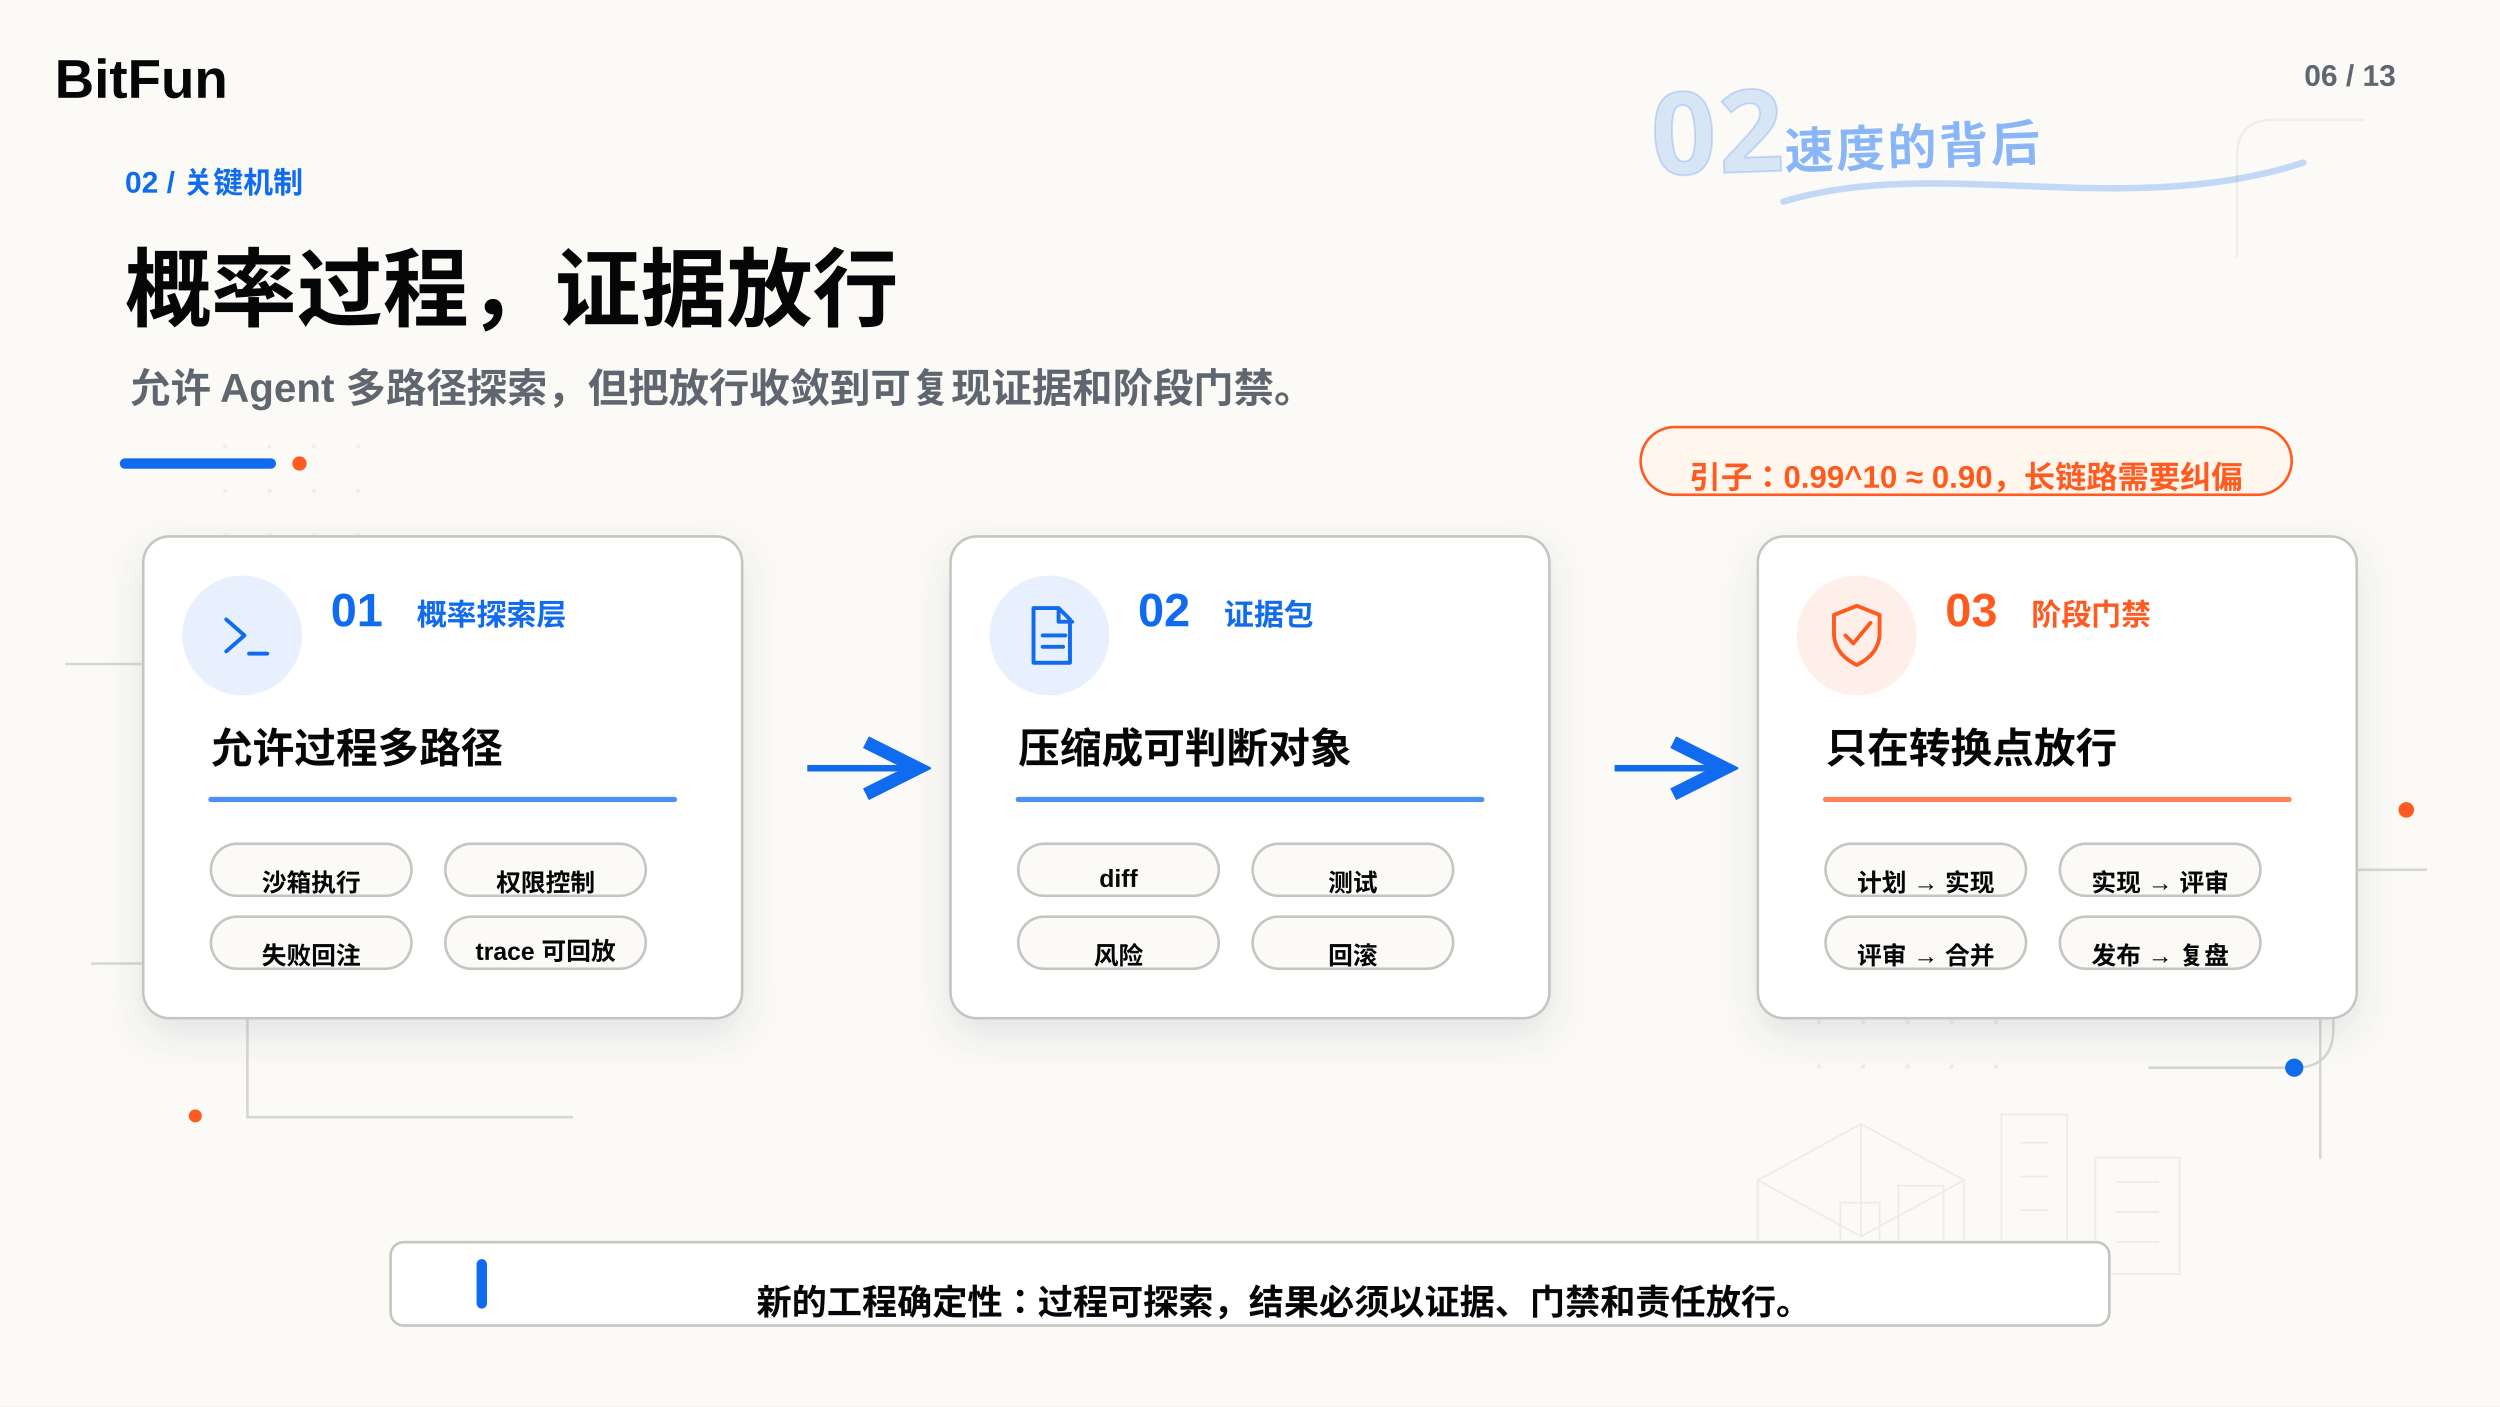
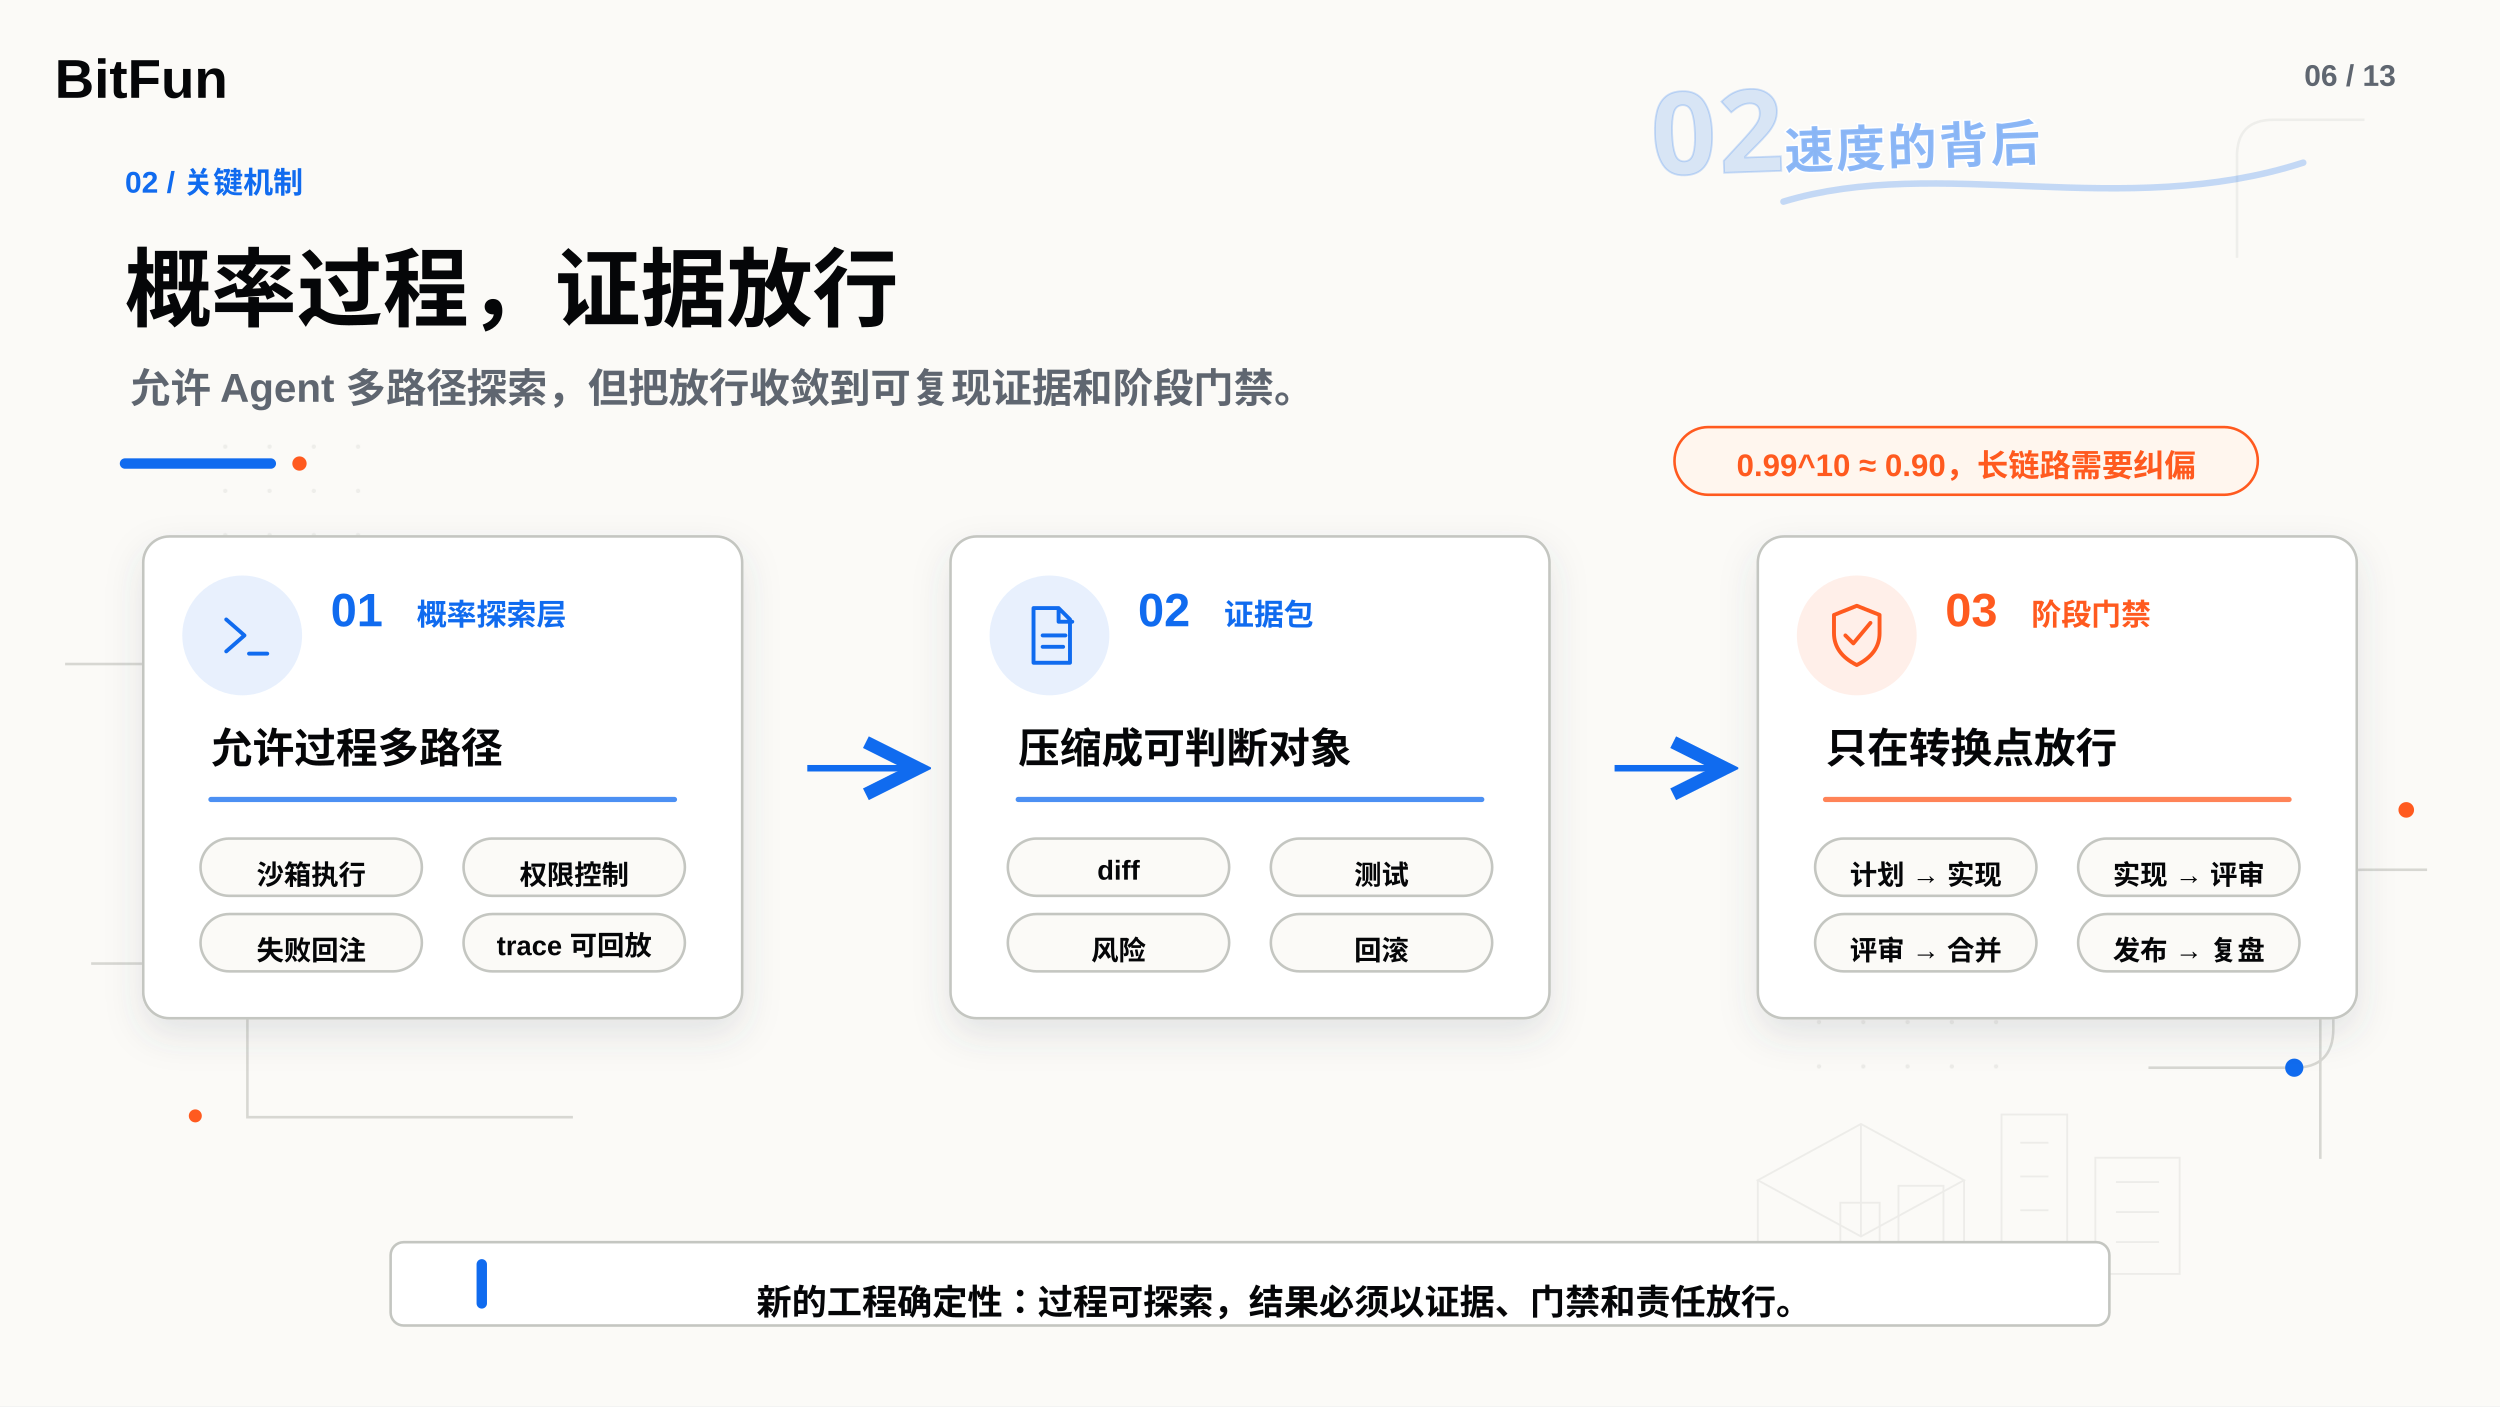
<svg xmlns="http://www.w3.org/2000/svg" width="1920" height="1080" viewBox="0 0 1920 1080">
  <defs>
    <pattern id="lightDots" width="34" height="34" patternUnits="userSpaceOnUse">
      <circle cx="3" cy="3" r="1.7" fill="#C4C6C1" opacity="0.55" />
    </pattern>
    <filter id="paperShadow" x="-18%" y="-18%" width="136%" height="150%">
      <feDropShadow dx="0" dy="12" stdDeviation="14" flood-color="#4B5563" flood-opacity="0.13" />
    </filter>
    <marker id="arrowBlue" markerWidth="12" markerHeight="12" refX="9" refY="6" orient="auto" markerUnits="strokeWidth">
      <path d="M2 2 L10 6 L2 10" fill="none" stroke="#106BEF" stroke-width="2" />
    </marker>
    <marker id="arrowGray" markerWidth="12" markerHeight="12" refX="9" refY="6" orient="auto" markerUnits="strokeWidth">
      <path d="M2 2 L10 6 L2 10" fill="none" stroke="#A5A9AE" stroke-width="2" />
    </marker>
  </defs>
  <rect width="1920" height="1080" fill="#FBFAF7" />
  <path d="M1816 92 h-70 q-28 0 -28 28 v78" stroke="#D7D7D2" stroke-width="2" fill="none" opacity="0.34" />
  <path d="M1782 890 v-190 q0 -32 32 -32 h50" stroke="#D7D7D2" stroke-width="2" fill="none" />
  <path d="M1650 820 h112 q30 0 30 -30 v-80" stroke="#D7D7D2" stroke-width="2" fill="none" />
  <circle cx="1800" cy="708" r="7" fill="#FFFFFF" stroke="#C4C6C1" stroke-width="2" />
  <circle cx="1762" cy="820" r="7" fill="#106BEF" />
  <circle cx="1848" cy="622" r="6" fill="#FF5A1F" />
  <rect x="1378" y="720" width="180" height="120" fill="url(#lightDots)" opacity="0.48" />
  <rect x="152" y="318" width="128" height="96" fill="url(#lightDots)" opacity="0.42" />
  <path d="M70 740 h120 v118 h250" stroke="#D7D7D2" stroke-width="2" fill="none" />
  <path d="M50 510 h116 q26 0 26 26 v52" stroke="#D7D7D2" stroke-width="2" fill="none" />
  <circle cx="150" cy="857" r="5" fill="#FF5A1F" />
  <g opacity="0.26" transform="translate(1350 820) scale(0.72)">
    <path d="M0 120 L110 60 L220 120 L110 180 Z" fill="none" stroke="#C4C6C1" stroke-width="2" />
    <path d="M110 60 V180 M0 120 V220 M220 120 V220 M0 220 H320" stroke="#C4C6C1" stroke-width="2" fill="none" />
    <path d="M260 50 h70 v170 h-70 Z M280 80 h30 M280 116 h30 M280 152 h30" stroke="#C4C6C1" stroke-width="2" fill="none" />
    <path d="M360 96 h90 v124 h-90 Z M382 122 h46 M382 154 h46 M382 186 h46" stroke="#C4C6C1" stroke-width="2" fill="none" />
    <path d="M88 144 h42 v76 h-42 Z M150 126 h48 v94 h-48 Z" stroke="#C4C6C1" stroke-width="2" fill="none" />
  </g>
  <g transform="rotate(-2 1508 104)">
    <text x="1268" y="58" style="font-family:'Arial Black','Microsoft YaHei','Noto Sans SC',sans-serif;font-size:88px;font-weight:900;letter-spacing:1.4px;fill:#106BEF;fill-opacity:0.15;stroke:#106BEF;stroke-width:1.4;stroke-opacity:0.2;paint-order:stroke">02</text>
    <text x="1370" y="92" style="font-family:'Microsoft YaHei','Noto Sans SC','Segoe UI',sans-serif;font-size:38px;font-weight:900;letter-spacing:1.6px;fill:#106BEF;stroke:#FFFFFF;stroke-width:2.4;paint-order:stroke;fill-opacity:0.48">速度的背后</text>
    <path d="M1368 150 C1488 118 1628 174 1768 134" stroke="#106BEF" stroke-width="5" stroke-linecap="round" fill="none" opacity="0.24" />
  </g>
  <style>
      text { font-family: "Microsoft YaHei", "Noto Sans SC", "PingFang SC", "Segoe UI", Arial, sans-serif; dominant-baseline: hanging; }
      .brand5 { font-size: 42px; font-weight: 900; fill: #050608; }
      .num5 { font-family: "Arial", "Microsoft YaHei", sans-serif; font-weight: 900; fill: #050608; }
      .h15 { font-size: 68px; font-weight: 900; fill: #050608; letter-spacing: 0; }
      .h25 { font-size: 58px; font-weight: 900; fill: #050608; letter-spacing: 0; }
      .sub5 { font-size: 31px; font-weight: 560; fill: #5F6670; }
      .body5 { font-size: 30px; font-weight: 700; fill: #050608; }
      .muted5 { font-size: 24px; font-weight: 560; fill: #5F6670; }
      .label5 { font-size: 29px; font-weight: 900; fill: #050608; }
      .small5 { font-size: 23px; font-weight: 760; fill: #5F6670; }
      .micro5 { font-size: 19px; font-weight: 760; fill: #5F6670; }
    </style>
  <text x="42" y="46" class="brand5">BitFun</text>
  <text x="1840" y="50" class="small5" text-anchor="end">06 / 13</text>
  <text x="96" y="132" class="small5" style="fill:#106BEF;font-weight:900">02 / 关键机制</text>
  <text x="96" y="188" class="h15" style="font-size:66px">概率过程，证据放行</text>
  <text x="100" y="282" class="sub5">允许 Agent 多路径探索，但把放行收敛到可复现证据和阶段门禁。</text>
  <path d="M96 356 h112" stroke="#106BEF" stroke-width="8" stroke-linecap="round" />
  <circle cx="230" cy="356" r="5.5" fill="#FF5A1F" />
-   <rect x="1260" y="328" width="500" height="52" rx="26" fill="#FFF6EE" stroke="#FF5A1F" stroke-width="2" />
-   <text x="1510" y="354" class="small5" text-anchor="middle" dominant-baseline="middle" style="font-size:24px;fill:#FF5A1F;font-weight:900">引子：0.99^10 ≈ 0.90，长链路需要纠偏</text>
+   <rect x="1286" y="328" width="448" height="52" rx="26" fill="#FFF6EE" stroke="#FF5A1F" stroke-width="2" />
+   <text x="1510" y="349" class="small5" text-anchor="middle" dominant-baseline="middle" style="font-size:24px;fill:#FF5A1F;font-weight:900">0.99^10 ≈ 0.90，长链路需要纠偏</text>
  <rect x="110" y="412" width="460" height="370" rx="20" fill="#FFFFFF" stroke="#C4C6C1" stroke-width="2" filter="url(#paperShadow)" />
  <circle cx="186" cy="488" r="46" fill="#106BEF" opacity="0.10" />
  <g transform="translate(158 460) scale(0.875)">
    <path d="M18 18 L34 32 L18 46" stroke="#106BEF" stroke-width="3.429" stroke-linecap="round" stroke-linejoin="round" fill="none" />
    <path d="M38 48 h16" stroke="#106BEF" stroke-width="3.429" stroke-linecap="round" stroke-linejoin="round" fill="none" />
  </g>
  <text x="254" y="456" class="num5" style="font-size:36px;fill:#106BEF">01</text>
  <text x="320" y="460" class="small5" style="font-size:23px;fill:#106BEF;font-weight:900">概率探索层</text>
  <text x="162" y="558" class="num5" style="font-size:32px;fill:#050608">允许过程多路径</text>
  <path d="M162 614 H518" stroke="#106BEF" stroke-width="4" stroke-linecap="round" opacity="0.75" />
-   <rect x="162" y="648" width="154" height="40" rx="20" fill="#FBFAF7" stroke="#C4C6C1" stroke-width="2" />
-   <text x="239" y="668" class="small5" text-anchor="middle" dominant-baseline="middle" style="font-size:19px;fill:#050608;font-weight:900">沙箱执行</text>
-   <rect x="342" y="648" width="154" height="40" rx="20" fill="#FBFAF7" stroke="#C4C6C1" stroke-width="2" />
-   <text x="419" y="668" class="small5" text-anchor="middle" dominant-baseline="middle" style="font-size:19px;fill:#050608;font-weight:900">权限控制</text>
-   <rect x="162" y="704" width="154" height="40" rx="20" fill="#FBFAF7" stroke="#C4C6C1" stroke-width="2" />
-   <text x="239" y="724" class="small5" text-anchor="middle" dominant-baseline="middle" style="font-size:19px;fill:#050608;font-weight:900">失败回注</text>
-   <rect x="342" y="704" width="154" height="40" rx="20" fill="#FBFAF7" stroke="#C4C6C1" stroke-width="2" />
-   <text x="419" y="724" class="small5" text-anchor="middle" dominant-baseline="middle" style="font-size:19px;fill:#050608;font-weight:900">trace 可回放</text>
+   <rect x="154" y="644" width="170" height="44" rx="22" fill="#FBFAF7" stroke="#C4C6C1" stroke-width="2" />
+   <text x="239" y="661" class="small5" text-anchor="middle" dominant-baseline="middle" style="font-size:21px;fill:#050608;font-weight:900">沙箱执行</text>
+   <rect x="356" y="644" width="170" height="44" rx="22" fill="#FBFAF7" stroke="#C4C6C1" stroke-width="2" />
+   <text x="441" y="661" class="small5" text-anchor="middle" dominant-baseline="middle" style="font-size:21px;fill:#050608;font-weight:900">权限控制</text>
+   <rect x="154" y="702" width="170" height="44" rx="22" fill="#FBFAF7" stroke="#C4C6C1" stroke-width="2" />
+   <text x="239" y="719" class="small5" text-anchor="middle" dominant-baseline="middle" style="font-size:21px;fill:#050608;font-weight:900">失败回注</text>
+   <rect x="356" y="702" width="170" height="44" rx="22" fill="#FBFAF7" stroke="#C4C6C1" stroke-width="2" />
+   <text x="441" y="719" class="small5" text-anchor="middle" dominant-baseline="middle" style="font-size:21px;fill:#050608;font-weight:900">trace 可回放</text>
  <path d="M620 590 H700" stroke="#106BEF" stroke-width="5" fill="none" marker-end="url(#arrowBlue)" />
  <rect x="730" y="412" width="460" height="370" rx="20" fill="#FFFFFF" stroke="#C4C6C1" stroke-width="2" filter="url(#paperShadow)" />
  <circle cx="806" cy="488" r="46" fill="#106BEF" opacity="0.10" />
  <g transform="translate(778 460) scale(0.875)">
    <path d="M18 8 h22 l10 10 v38 H18 Z M40 8 v12 h12 M26 32 h20 M26 42 h18" stroke="#106BEF" stroke-width="3.429" stroke-linecap="round" stroke-linejoin="round" fill="none" />
  </g>
  <text x="874" y="456" class="num5" style="font-size:36px;fill:#106BEF">02</text>
  <text x="940" y="460" class="small5" style="font-size:23px;fill:#106BEF;font-weight:900">证据包</text>
  <text x="782" y="558" class="num5" style="font-size:32px;fill:#050608">压缩成可判断对象</text>
  <path d="M782 614 H1138" stroke="#106BEF" stroke-width="4" stroke-linecap="round" opacity="0.75" />
-   <rect x="782" y="648" width="154" height="40" rx="20" fill="#FBFAF7" stroke="#C4C6C1" stroke-width="2" />
-   <text x="859" y="668" class="small5" text-anchor="middle" dominant-baseline="middle" style="font-size:19px;fill:#050608;font-weight:900">diff</text>
-   <rect x="962" y="648" width="154" height="40" rx="20" fill="#FBFAF7" stroke="#C4C6C1" stroke-width="2" />
-   <text x="1039" y="668" class="small5" text-anchor="middle" dominant-baseline="middle" style="font-size:19px;fill:#050608;font-weight:900">测试</text>
-   <rect x="782" y="704" width="154" height="40" rx="20" fill="#FBFAF7" stroke="#C4C6C1" stroke-width="2" />
-   <text x="859" y="724" class="small5" text-anchor="middle" dominant-baseline="middle" style="font-size:19px;fill:#050608;font-weight:900">风险</text>
-   <rect x="962" y="704" width="154" height="40" rx="20" fill="#FBFAF7" stroke="#C4C6C1" stroke-width="2" />
-   <text x="1039" y="724" class="small5" text-anchor="middle" dominant-baseline="middle" style="font-size:19px;fill:#050608;font-weight:900">回滚</text>
+   <rect x="774" y="644" width="170" height="44" rx="22" fill="#FBFAF7" stroke="#C4C6C1" stroke-width="2" />
+   <text x="859" y="661" class="small5" text-anchor="middle" dominant-baseline="middle" style="font-size:21px;fill:#050608;font-weight:900">diff</text>
+   <rect x="976" y="644" width="170" height="44" rx="22" fill="#FBFAF7" stroke="#C4C6C1" stroke-width="2" />
+   <text x="1061" y="661" class="small5" text-anchor="middle" dominant-baseline="middle" style="font-size:21px;fill:#050608;font-weight:900">测试</text>
+   <rect x="774" y="702" width="170" height="44" rx="22" fill="#FBFAF7" stroke="#C4C6C1" stroke-width="2" />
+   <text x="859" y="719" class="small5" text-anchor="middle" dominant-baseline="middle" style="font-size:21px;fill:#050608;font-weight:900">风险</text>
+   <rect x="976" y="702" width="170" height="44" rx="22" fill="#FBFAF7" stroke="#C4C6C1" stroke-width="2" />
+   <text x="1061" y="719" class="small5" text-anchor="middle" dominant-baseline="middle" style="font-size:21px;fill:#050608;font-weight:900">回滚</text>
  <path d="M1240 590 H1320" stroke="#106BEF" stroke-width="5" fill="none" marker-end="url(#arrowBlue)" />
  <rect x="1350" y="412" width="460" height="370" rx="20" fill="#FFFFFF" stroke="#C4C6C1" stroke-width="2" filter="url(#paperShadow)" />
  <circle cx="1426" cy="488" r="46" fill="#FF5A1F" opacity="0.10" />
  <g transform="translate(1398 460) scale(0.875)">
    <path d="M32 6 L52 14 V30 q0 18 -20 28 Q12 48 12 30 V14 Z M22 32 l7 7 l15 -18" stroke="#FF5A1F" stroke-width="3.429" stroke-linecap="round" stroke-linejoin="round" fill="none" />
  </g>
  <text x="1494" y="456" class="num5" style="font-size:36px;fill:#FF5A1F">03</text>
  <text x="1560" y="460" class="small5" style="font-size:23px;fill:#FF5A1F;font-weight:900">阶段门禁</text>
  <text x="1402" y="558" class="num5" style="font-size:32px;fill:#050608">只在转换点放行</text>
  <path d="M1402 614 H1758" stroke="#FF5A1F" stroke-width="4" stroke-linecap="round" opacity="0.75" />
-   <rect x="1402" y="648" width="154" height="40" rx="20" fill="#FBFAF7" stroke="#C4C6C1" stroke-width="2" />
-   <text x="1479" y="668" class="small5" text-anchor="middle" dominant-baseline="middle" style="font-size:19px;fill:#050608;font-weight:900">计划 → 实现</text>
-   <rect x="1582" y="648" width="154" height="40" rx="20" fill="#FBFAF7" stroke="#C4C6C1" stroke-width="2" />
-   <text x="1659" y="668" class="small5" text-anchor="middle" dominant-baseline="middle" style="font-size:19px;fill:#050608;font-weight:900">实现 → 评审</text>
-   <rect x="1402" y="704" width="154" height="40" rx="20" fill="#FBFAF7" stroke="#C4C6C1" stroke-width="2" />
-   <text x="1479" y="724" class="small5" text-anchor="middle" dominant-baseline="middle" style="font-size:19px;fill:#050608;font-weight:900">评审 → 合并</text>
-   <rect x="1582" y="704" width="154" height="40" rx="20" fill="#FBFAF7" stroke="#C4C6C1" stroke-width="2" />
-   <text x="1659" y="724" class="small5" text-anchor="middle" dominant-baseline="middle" style="font-size:19px;fill:#050608;font-weight:900">发布 → 复盘</text>
+   <rect x="1394" y="644" width="170" height="44" rx="22" fill="#FBFAF7" stroke="#C4C6C1" stroke-width="2" />
+   <text x="1479" y="661" class="small5" text-anchor="middle" dominant-baseline="middle" style="font-size:21px;fill:#050608;font-weight:900">计划 → 实现</text>
+   <rect x="1596" y="644" width="170" height="44" rx="22" fill="#FBFAF7" stroke="#C4C6C1" stroke-width="2" />
+   <text x="1681" y="661" class="small5" text-anchor="middle" dominant-baseline="middle" style="font-size:21px;fill:#050608;font-weight:900">实现 → 评审</text>
+   <rect x="1394" y="702" width="170" height="44" rx="22" fill="#FBFAF7" stroke="#C4C6C1" stroke-width="2" />
+   <text x="1479" y="719" class="small5" text-anchor="middle" dominant-baseline="middle" style="font-size:21px;fill:#050608;font-weight:900">评审 → 合并</text>
+   <rect x="1596" y="702" width="170" height="44" rx="22" fill="#FBFAF7" stroke="#C4C6C1" stroke-width="2" />
+   <text x="1681" y="719" class="small5" text-anchor="middle" dominant-baseline="middle" style="font-size:21px;fill:#050608;font-weight:900">发布 → 复盘</text>
  <rect x="300" y="954" width="1320" height="64" rx="10" fill="#FFFFFF" stroke="#C4C6C1" stroke-width="2" />
  <path d="M370 971 v30" stroke="#106BEF" stroke-width="8" stroke-linecap="round" />
  <text x="986" y="986" class="body5" text-anchor="middle" dominant-baseline="middle" style="font-size:27px">新的工程确定性：过程可探索，结果必须以证据、门禁和责任放行。</text>
</svg>
